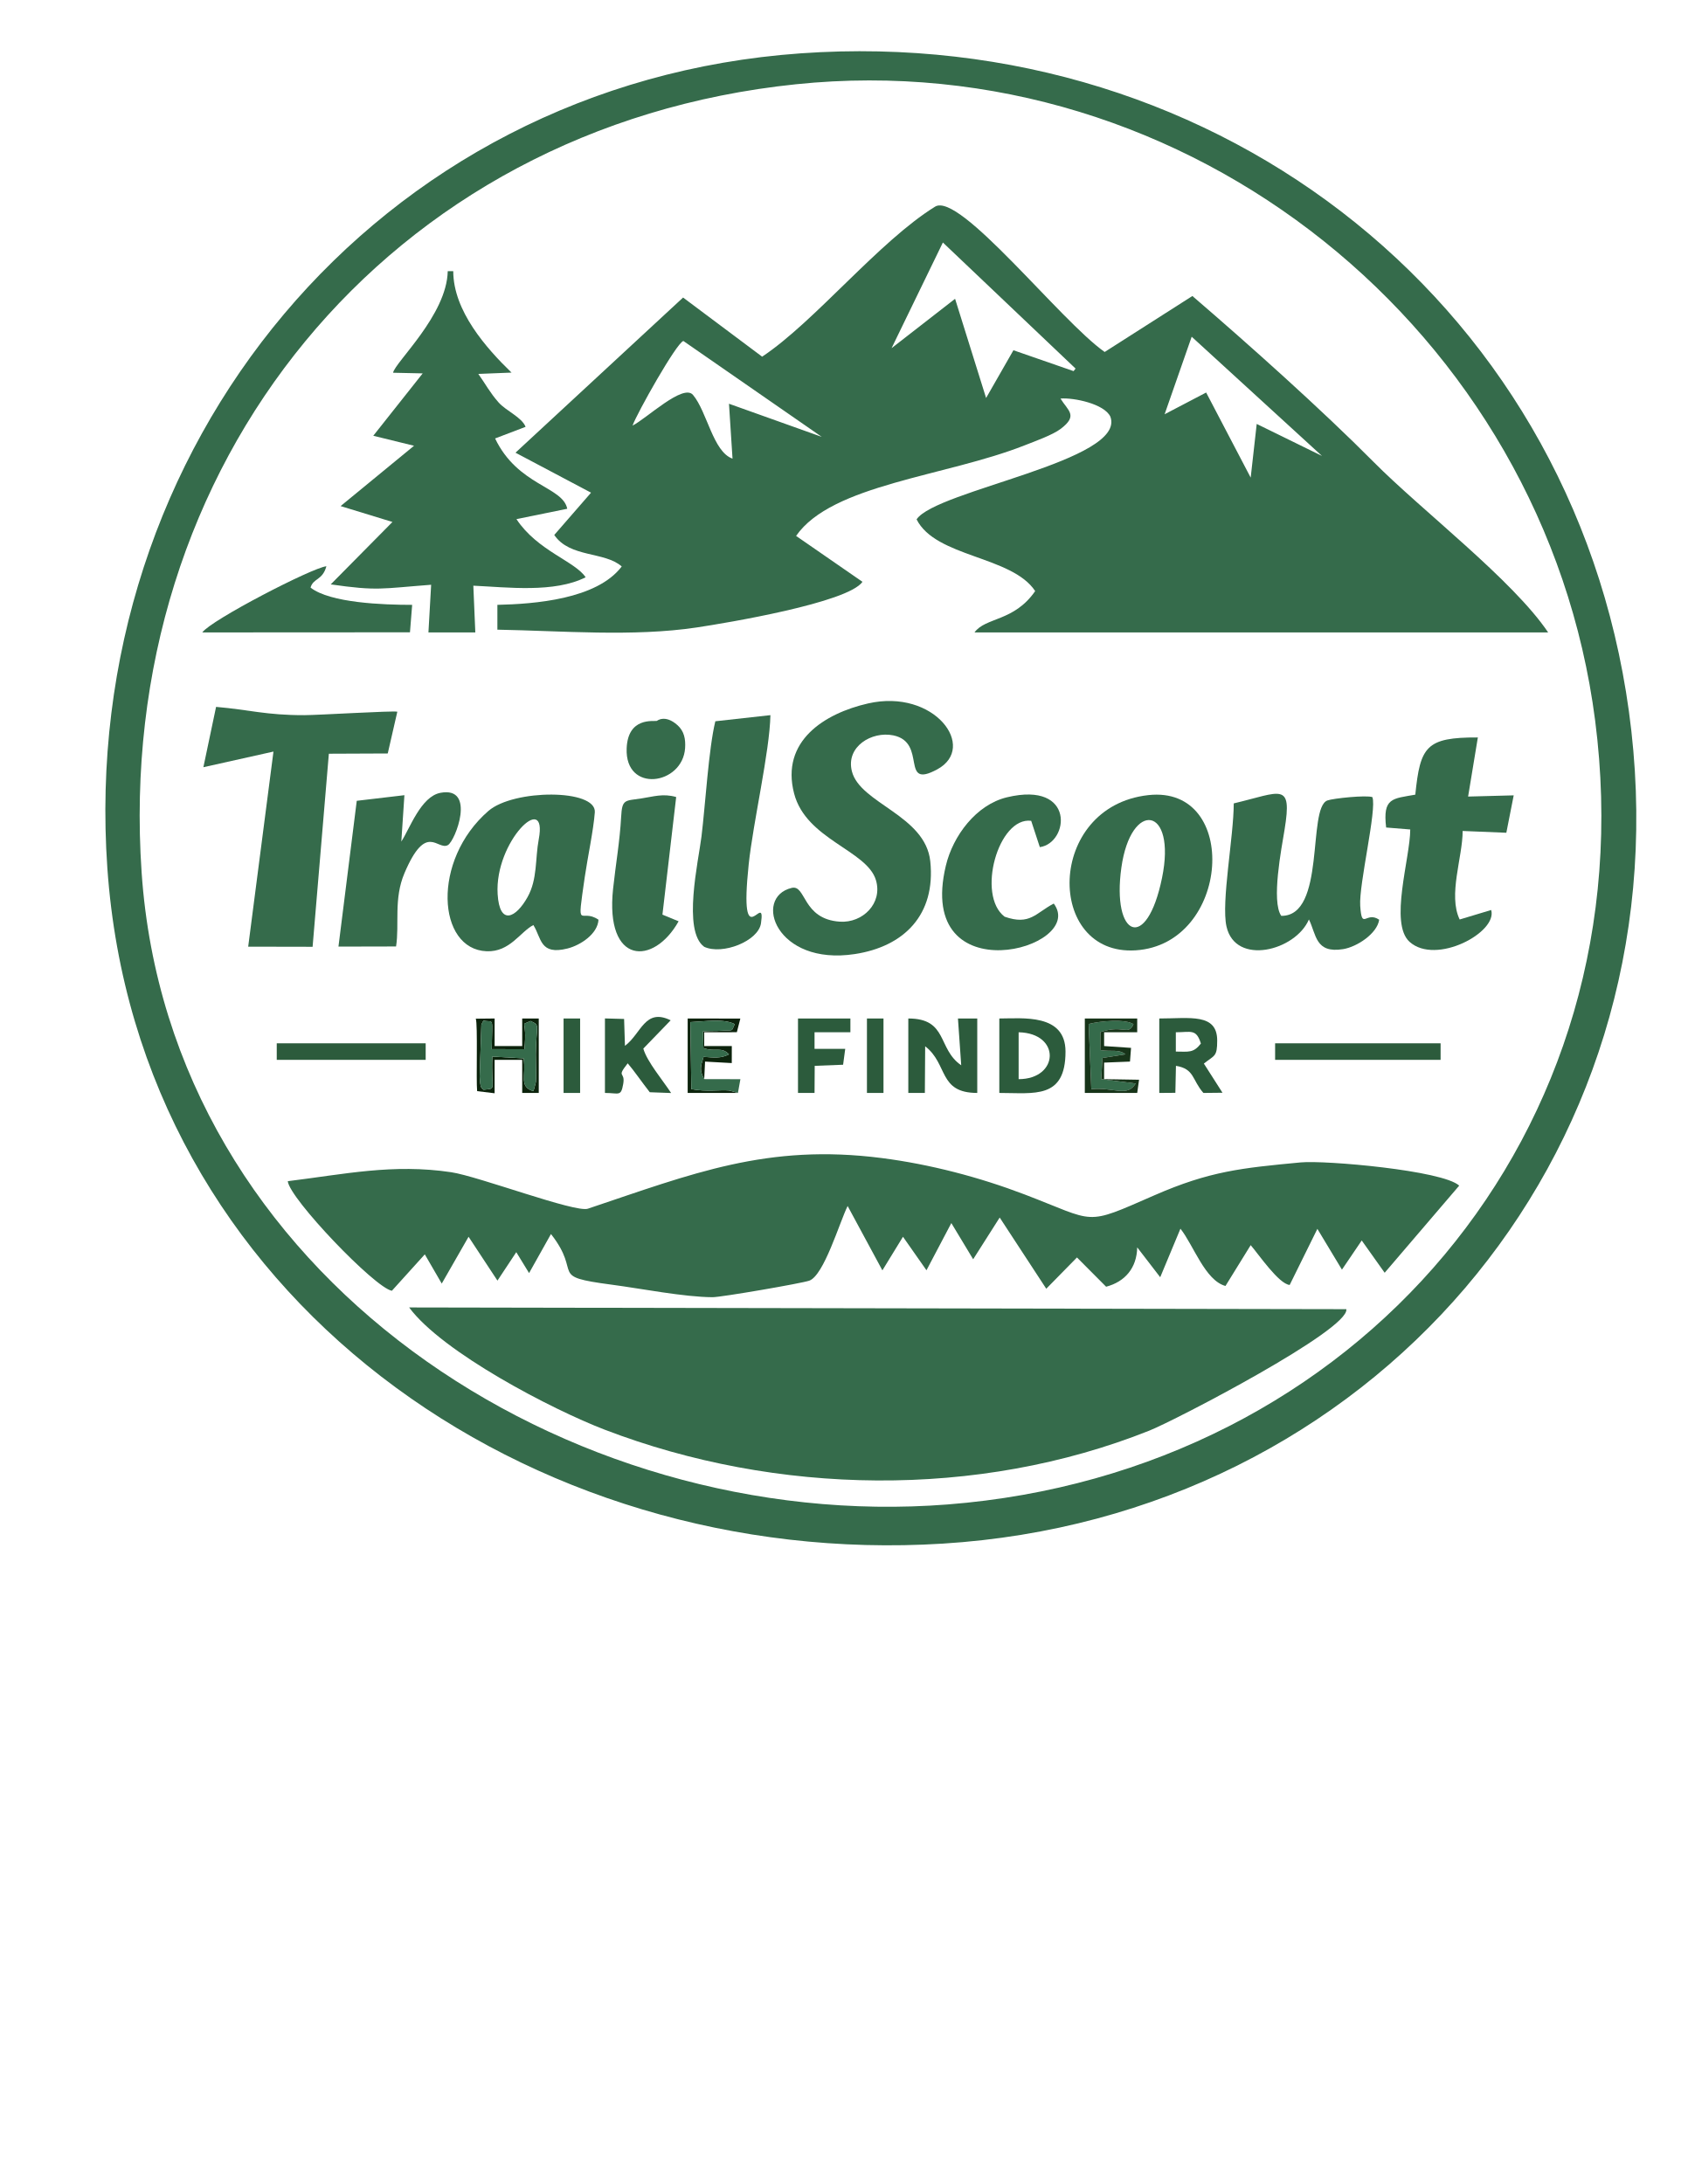
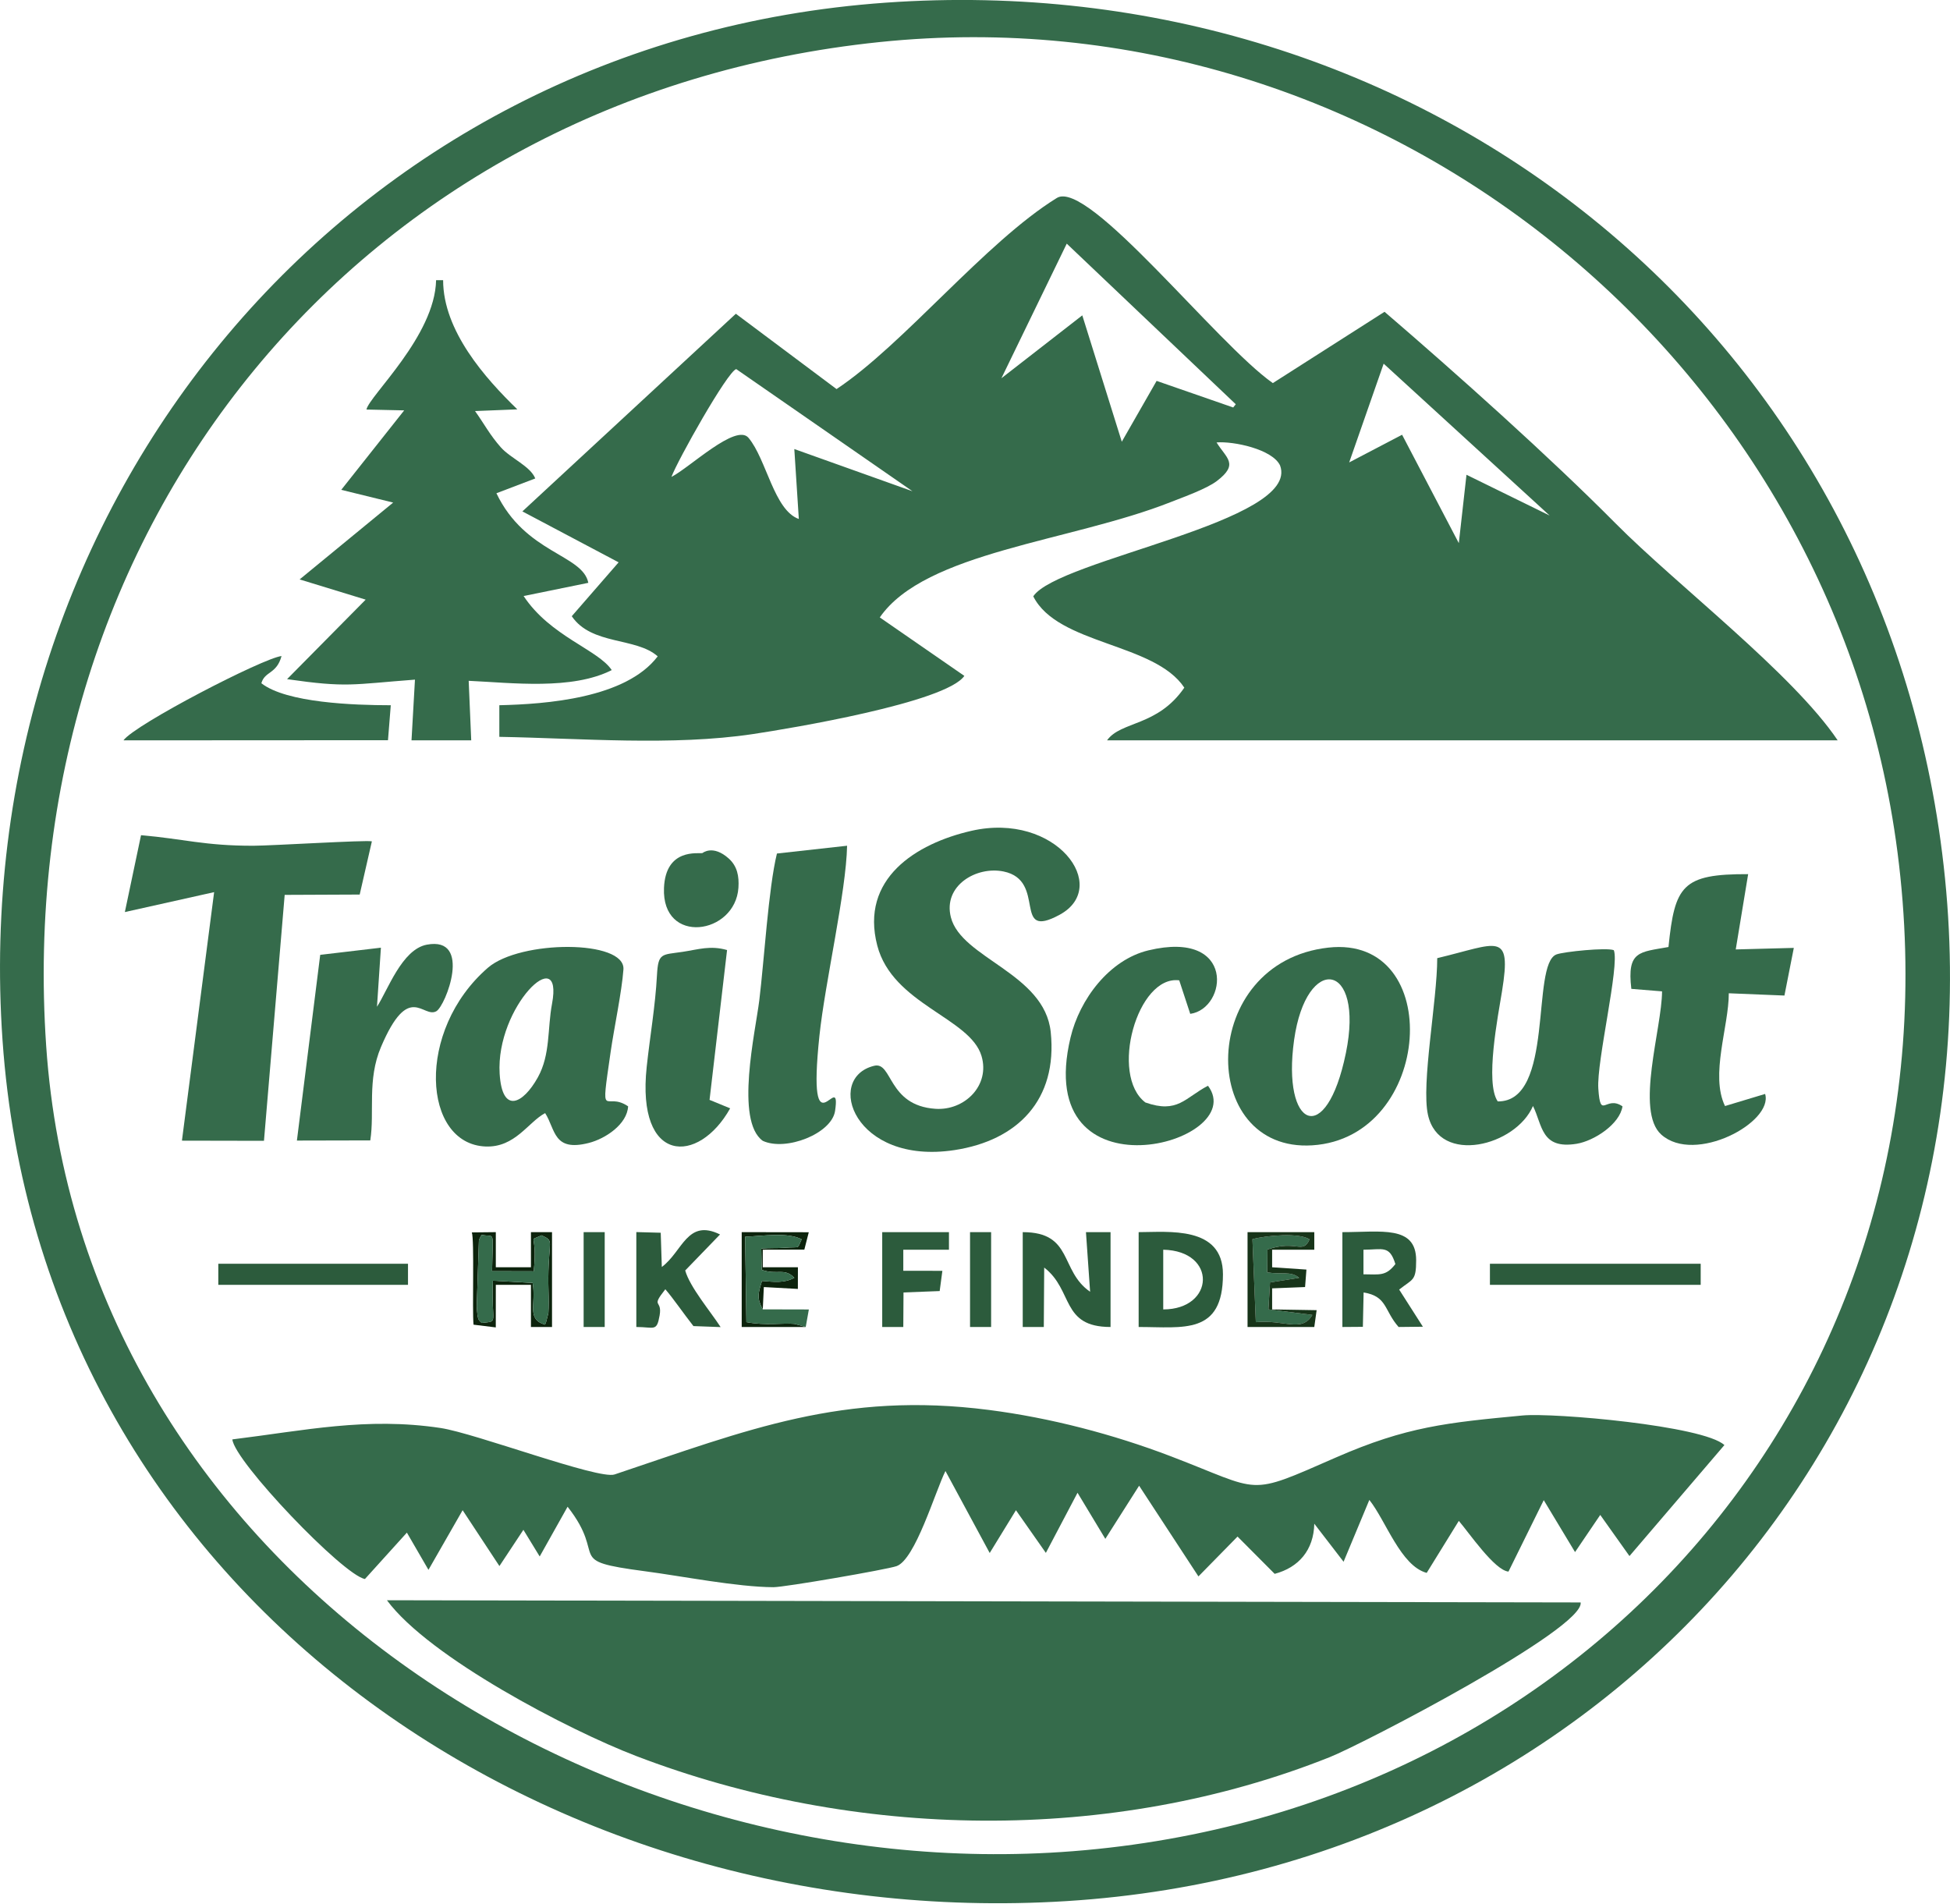
- <svg xmlns="http://www.w3.org/2000/svg" xml:space="preserve" width="8.5in" height="11in" version="1.1" style="shape-rendering:geometricPrecision; text-rendering:geometricPrecision; image-rendering:optimizeQuality; fill-rule:evenodd; clip-rule:evenodd" viewBox="0 0 8500 11000">
+ <svg xmlns="http://www.w3.org/2000/svg" xml:space="preserve" width="7.71in" height="7.525in" version="1.1" style="shape-rendering:geometricPrecision; text-rendering:geometricPrecision; image-rendering:optimizeQuality; fill-rule:evenodd; clip-rule:evenodd" viewBox="0 0 7710 7525">
  <defs>
    <style type="text/css">
   
    .fil0 {fill:#0C230C}
    .fil3 {fill:#173419}
    .fil1 {fill:#2C5B3C}
    .fil2 {fill:#356B4B}
   
  </style>
  </defs>
  <g id="Layer_x0020_1">
-     <g id="_3093889028320">
+     <g id="_3093441094944">
      <g>
-         <path class="fil0" d="M2435.02 5488.7c-10.8,-12.34 -16.03,-3.85 -19.51,-66.06l8.65 -261.38c1.11,-3.41 3.97,-7.9 5.01,-10.57 1.02,-2.63 3.35,-6.99 5.59,-10.13 54.24,11.46 44.31,-27.94 41.41,143.52l164.72 0.42c16.3,-158.75 -27.69,-114.17 30.76,-142.18 51.63,23.83 28.24,14.69 26.87,167.96 -0.29,32.85 1.6,65.42 1.48,97.9 -0.03,7.41 -0.37,35.19 -1.16,41.3l-9.1 35.48c-0.82,2.73 -2.68,7.26 -4.5,10.66 -74.11,-22.65 -34.15,-79.1 -48.63,-165.13l-157.27 -8.81c-6.94,175.75 25.23,158.76 -44.32,167.02zm-32.18 6.91l87.99 10.78 0.11 -168.31 138.89 0 0 166.67 83.33 0 0 -375 -83.33 0 0 138.89 -138.89 0 0 -138.89 -94.88 1.02c10.52,27.26 1.21,309.68 6.78,364.86z" />
-         <path class="fil0" d="M3716.28 5504.74l-44.74 -12.34c-46.71,-4.2 -112.13,7.81 -189.89,-6.89l-4.98 -337.56c69.65,-2.93 169.99,-18.61 223.58,10.28 -19.83,40.95 -1.28,28.21 -69.4,33.35 -29.45,2.22 -58,-0.02 -90.27,3.19l1.9 84.19c62.26,21.32 89.31,-9.58 128.8,31.33 -41,21.83 -78.6,16.14 -127.91,12.5 -15.53,49.94 -21.26,67.45 3.13,112.21l4.15 -88.13 134.58 7.41 0.15 -85.66 -138.89 0 0 -69.44 164.29 -0.34 17.56 -68.73 -265.19 -0.37 0 375 253.12 0z" />
+         <path class="fil0" d="M1904.46 5230.63c-10.8,-12.34 -16.03,-3.85 -19.51,-66.06l8.65 -261.38c1.11,-3.41 3.97,-7.9 5.01,-10.57 1.02,-2.63 3.35,-6.99 5.59,-10.13 54.24,11.46 44.31,-27.94 41.41,143.52l164.72 0.42c16.3,-158.75 -27.69,-114.17 30.76,-142.18 51.63,23.83 28.24,14.69 26.87,167.96 -0.29,32.85 1.6,65.42 1.48,97.9 -0.03,7.41 -0.37,35.19 -1.16,41.3l-9.1 35.48c-0.82,2.73 -2.68,7.26 -4.5,10.66 -74.11,-22.65 -34.15,-79.1 -48.63,-165.13l-157.27 -8.81c-6.94,175.75 25.23,158.76 -44.32,167.02zm-32.18 6.91l87.99 10.78 0.11 -168.31 138.89 0 0 166.67 83.33 0 0 -375 -83.33 0 0 138.89 -138.89 0 0 -138.89 -94.88 1.02c10.52,27.26 1.21,309.68 6.78,364.86z" />
+         <path class="fil0" d="M3185.72 5246.66l-44.74 -12.34c-46.71,-4.2 -112.13,7.81 -189.89,-6.89l-4.98 -337.56c69.65,-2.93 169.99,-18.61 223.58,10.28 -19.83,40.95 -1.28,28.21 -69.4,33.35 -29.45,2.22 -58,-0.02 -90.27,3.19l1.9 84.19c62.26,21.32 89.31,-9.58 128.8,31.33 -41,21.83 -78.6,16.14 -127.91,12.5 -15.53,49.94 -21.26,67.45 3.13,112.21l4.15 -88.13 134.58 7.41 0.15 -85.66 -138.89 0 0 -69.44 164.29 -0.34 17.56 -68.73 -265.19 -0.37 0 375 253.12 0z" />
      </g>
      <g>
-         <path class="fil1" d="M4574.27 5504.74l83.33 0 1.56 -235c116.42,89.69 65.17,235 262.33,235l0 -375 -97.22 0 16.43 235.68c-120.96,-83.11 -66.05,-235.68 -266.43,-235.68l0 375z" />
-         <path class="fil1" d="M5129.83 5435.3l0 -236.11c214.09,4.53 203.86,235.93 0,236.11zm-97.22 69.44c176.02,0 333.33,32.67 333.33,-208.33 0,-192.96 -216.81,-166.67 -333.33,-166.67l0 375z" />
-         <path class="fil1" d="M5921.5 5296.41l0 -97.22c75.96,0 102.69,-19.32 126.19,56.75 -38.02,49.22 -62.74,40.59 -126.19,40.48zm-83.33 208.33l80.97 -0.61 2.95 -135.91c93.86,15.19 80.39,70.72 138.3,136.52l96.07 -1.04 -93.8 -146.9c53.89,-42.91 67.17,-33.06 67.17,-115.94 0,-139.37 -138.84,-111.11 -291.67,-111.11l0 375z" />
-         <path class="fil1" d="M3147.29 5267.44l-4.32 -135.34 -96.47 -2.62 0 375.26c70.89,0 80.49,20.08 92.05,-45.35 11.67,-66.03 -37.44,-27.87 22.63,-103.85 31.62,36.59 70.85,94.32 111.11,145.63l107.54 3.97c-40.74,-62.69 -121.66,-158.22 -140.07,-223.81l137.74 -142.43c-129.94,-63.84 -148.06,67.5 -230.2,128.54z" />
-         <polygon class="fil1" points="6421.5,5338.07 7254.83,5338.07 7254.83,5254.74 6421.5,5254.74 " />
-         <polygon class="fil1" points="1393.72,5338.07 2143.72,5338.07 2143.72,5254.74 1393.72,5254.74 " />
-         <polygon class="fil1" points="4018.72,5504.74 4102.05,5504.74 4102.89,5368.19 4245.9,5362.66 4256.58,5282.67 4102.05,5282.52 4102.05,5199.18 4282.61,5199.18 4282.61,5129.74 4018.72,5129.74 " />
-         <polygon class="fil1" points="2838.16,5504.74 2921.5,5504.74 2921.5,5129.74 2838.16,5129.74 " />
-         <polygon class="fil1" points="4365.94,5504.74 4449.27,5504.74 4449.27,5129.74 4365.94,5129.74 " />
+         <path class="fil1" d="M4043.71 5246.66l83.33 0 1.56 -235c116.42,89.69 65.17,235 262.33,235l0 -375 -97.22 0 16.43 235.68c-120.96,-83.11 -66.05,-235.68 -266.43,-235.68l0 375z" />
+         <path class="fil1" d="M4599.26 5177.22l0 -236.11c214.09,4.53 203.86,235.93 0,236.11zm-97.22 69.44c176.02,0 333.33,32.67 333.33,-208.33 0,-192.96 -216.81,-166.67 -333.33,-166.67l0 375z" />
+         <path class="fil1" d="M5390.93 5038.33l0 -97.22c75.96,0 102.69,-19.32 126.19,56.75 -38.02,49.22 -62.74,40.59 -126.19,40.48zm-83.33 208.33l80.97 -0.61 2.95 -135.91c93.86,15.19 80.39,70.72 138.3,136.52l96.07 -1.04 -93.8 -146.9c53.89,-42.91 67.17,-33.06 67.17,-115.94 0,-139.37 -138.84,-111.11 -291.67,-111.11l0 375z" />
+         <path class="fil1" d="M2616.72 5009.36l-4.32 -135.34 -96.47 -2.62 0 375.26c70.89,0 80.49,20.08 92.05,-45.35 11.67,-66.03 -37.44,-27.87 22.63,-103.85 31.62,36.59 70.85,94.32 111.11,145.63l107.54 3.97c-40.74,-62.69 -121.66,-158.22 -140.07,-223.81l137.74 -142.43c-129.94,-63.84 -148.06,67.5 -230.2,128.54z" />
+         <polygon class="fil1" points="5890.93,5080 6724.26,5080 6724.26,4996.66 5890.93,4996.66 " />
+         <polygon class="fil1" points="863.15,5080 1613.15,5080 1613.15,4996.66 863.15,4996.66 " />
+         <polygon class="fil1" points="3488.15,5246.66 3571.49,5246.66 3572.33,5110.12 3715.34,5104.59 3726.02,5024.59 3571.49,5024.44 3571.49,4941.11 3752.04,4941.11 3752.04,4871.66 3488.15,4871.66 " />
+         <polygon class="fil1" points="2307.6,5246.66 2390.93,5246.66 2390.93,4871.66 2307.6,4871.66 " />
+         <polygon class="fil1" points="3835.38,5246.66 3918.71,5246.66 3918.71,4871.66 3835.38,4871.66 " />
      </g>
      <g>
-         <path class="fil2" d="M6657.61 2296.41l0 0zm0 0l-328.8 -161.21 -30.32 270.36 -224.27 -428.56 -209.19 109.44 136.33 -390.48 656.26 600.46zm-3472.22 -152.78c23.22,-63.77 221.48,-416.82 256.1,-426.23l696.87 482.93 -467.2 -166.85 17.83 276.56c-98.19,-34.5 -127.76,-236.3 -198.99,-320.96 -49.3,-58.6 -233.67,118.91 -304.61,154.54zm1304.61 -390.05l258.34 -532.17 668.28 635.03 -10.15 12.74 -302.81 -105.14 -137.7 240.52 -156.18 -499.63 -319.77 248.66zm-651.83 42.83l-398.13 -297.83 -844.02 781.47 380.5 201.38 -185.26 213.02c78.08,115.41 254.44,82.47 339.77,158.7 -126.09,166.16 -441.52,189 -626.19,193.26l0 125c323.96,5.76 683.83,36.72 1002.9,-10.99 149.55,-22.36 762.85,-124.65 835.72,-230.02l-334.34 -231.19c179.67,-259.84 754.08,-299.44 1150.74,-456.12 50.73,-20.04 141.05,-52.15 181.67,-82.96 89.31,-67.76 37.51,-90.36 -0.87,-152.74 66.45,-5.56 220.59,26.51 251.09,91.01 82.93,222.63 -878.76,370.87 -975.79,517.46 96.48,192.06 479.51,183.19 597.22,361.11 -106.41,154.59 -250.6,131.24 -305.56,208.33 962.96,0 1925.93,0 2888.89,0 -177.24,-263.67 -637.95,-615.48 -878.24,-857.87 -259.95,-262.23 -630.71,-593.8 -913.43,-836.57l-441.69 281.92c-222.2,-155.87 -730.85,-808.04 -854.01,-731.98 -282.53,174.49 -607.06,580.56 -870.97,755.61z" />
-         <path class="fil2" d="M713.16 4393.63c-140.02,-2051.88 1238.48,-3756.28 3295.25,-3969.24 1976.17,-204.62 3771.68,1243.83 4024.7,3204.26 267.58,2073.21 -1203.59,3787.65 -3260.43,3948.71 -1917.32,150.14 -3920.78,-1150.49 -4059.52,-3183.73zm3319.44 -4125c-2135.78,151.09 -3639.62,1983.54 -3492.02,4102.91 150.75,2164.56 2126.2,3532.93 4206.7,3403.15 2151.18,-134.18 3711.07,-1937.83 3468.35,-4092.66 -239.11,-2122.8 -2067.4,-3563.07 -4183.03,-3413.41z" />
-         <path class="fil2" d="M2060.39 6585.12c167.57,226.5 719.6,513.9 984.6,615.57 863.92,331.44 1879.22,349.43 2743.69,4.56 130.87,-52.21 1007.41,-507.96 991.54,-611.43l-4719.82 -8.7z" />
-         <path class="fil2" d="M1449.27 5949.18c7.81,86.7 437.87,536.68 524.21,551.98l165.83 -183.39 85.33 147.14 135.08 -235.78 145.48 220.85 94.81 -143.3 64.43 105.36 110.28 -196.68c161.64,205.73 -19.97,212.18 306.02,255.13 146.87,19.35 363.37,62.28 507.6,63.05 43.76,0.24 448.96,-69.87 487.04,-83.25 73.95,-25.99 152.32,-293.31 193.33,-376.11l175.01 324.15 103.73 -169.18 118.28 168.74 125.21 -237.74 109.93 182.27 133.57 -210.13 234.57 358.6 154.61 -157.54 146.79 147.4c94.73,-24.98 154.43,-93.72 156.64,-198.23l115.81 150.44 101.87 -244.48c66.19,83.52 124.06,260.69 226.76,288.48l127 -205.62c40.34,46.8 141.46,195.46 196.35,200.52l139.48 -282.53 123.73 205.4 99.62 -146.94 115.57 162.63 375.34 -438.83c-82.5,-76.65 -675.2,-128.61 -797.87,-117 -298.65,28.28 -458.47,43.72 -738.24,166.14 -356.6,156.03 -286.8,134.97 -652.3,-4.66 -228.16,-87.17 -477.19,-152.23 -719.46,-183.35 -577.3,-74.15 -952.96,78.32 -1480.21,255.06 -63.56,21.31 -550.72,-163.11 -688.3,-183.75 -293.33,-44.01 -538.5,10.23 -822.94,45.17z" />
-         <path class="fil2" d="M1979.43 1877.36l149.23 3.28 -248.85 314.14 205.27 50.36 -369.81 303.84 261.13 79.96 -310.81 314.4c238.4,34.25 254.36,20.9 505.66,1.89l-13.64 240.06 236.11 0 -10.02 -235.4c170.67,7.8 407.68,37.6 565.57,-42.38 -53.34,-80.63 -243.22,-133.35 -348.41,-292.86l255.83 -52.19c-22.49,-112.68 -249.01,-115.27 -363.37,-354.16l153.55 -58.5c-19.03,-48.57 -97.84,-79.79 -136.21,-123.13 -43.46,-49.09 -65.2,-92.04 -101.87,-143.37l167.24 -6.69c-127.16,-123.04 -293.26,-310.46 -293.43,-510.77l-27.78 0c-4.65,220.96 -264.78,457.69 -275.39,511.51z" />
-         <path class="fil2" d="M4371.14 3543.05c-219.14,50.11 -440.56,189.52 -372.06,453.32 60.45,232.76 367.18,285.57 412.22,436.83 34.7,116.56 -66.87,216.72 -182.24,208.89 -189.76,-12.89 -169,-187.83 -242.19,-170.07 -196.86,47.77 -79.45,393.72 317.65,333.29 249.15,-37.91 408.35,-198.47 380.47,-466.64 -24.21,-232.91 -353.5,-291.06 -394.85,-453.98 -31.61,-124.56 100.59,-203.07 208.51,-180.9 173.64,35.67 30.85,274.72 221.76,170.94 203.64,-110.7 -14.33,-408.28 -349.28,-331.68z" />
-         <path class="fil2" d="M1024.23 3864.19l352.96 -78.76 -127.29 982.58 324.37 0.62 81.87 -972.37 296.59 -1.28 48.18 -210.34c-19.65,-5.96 -396.17,17.21 -468.37,17.36 -193.02,0.41 -277.29,-27.43 -444.38,-41.71l-63.93 303.89z" />
-         <path class="fil2" d="M6213.16 4046.41c0,167.04 -63.98,497.62 -36.55,619.86 44.94,200.27 347.99,122.47 415.12,-35.33 37.7,75.75 31.52,172.42 172.58,149.43 68.97,-11.24 170.69,-77.54 181.33,-148.05 -67,-45.84 -86.86,57.32 -95.57,-70.06 -7.35,-107.54 84.85,-486.87 61.31,-547.39 -28.8,-11.26 -198.28,6 -226.83,16.83 -102.04,38.74 -6.07,583.63 -232.11,581.14 -51.04,-73.34 1.19,-338.95 16.85,-435.44 39.26,-241.9 -17.78,-187.57 -256.13,-130.98z" />
-         <path class="fil2" d="M2713.16 4226.96c-18.61,98.88 -5.73,200.3 -56.2,291.04 -58.43,105.06 -141.11,146.77 -150.86,-14.79 -16,-264.83 253.86,-524.81 207.07,-276.26zm-27.19 432.11c41.57,65.3 31.74,153.86 172.55,118.02 66.06,-16.81 151.61,-73.88 155.52,-144.81 -92.92,-63.46 -110.72,73.33 -69.11,-215.21 13.49,-93.55 44.12,-237.31 50.58,-325.82 8.64,-118.38 -408.54,-117.25 -535.96,-6.8 -286.87,248.68 -258.12,697.23 -8.68,706.67 116.69,4.42 167.97,-96.59 235.1,-132.05z" />
-         <path class="fil2" d="M7127.44 4002.36c-114.29,20.77 -164.87,14.45 -146.82,165.48l121.41 9.89c-0.15,144.22 -107,473.25 -3.1,566.22 132.87,118.89 444.17,-48.54 410.66,-160.63l-158.62 47.82c-59.51,-122.83 15.22,-314.5 14.97,-445.84l219.99 8.98 37.11 -188.4 -229.62 6.07 49.06 -297.66c-261.06,-0.99 -290.2,45.33 -315.02,288.07z" />
-         <path class="fil2" d="M5852.05 4421.41c-77.5,378.48 -253.89,297.67 -204.75,-51.96 48.06,-341.99 279.02,-310.78 204.75,51.96zm-69.44 -416.67c-516,57.58 -518.48,810.94 -63.18,781.72 477.78,-30.66 526.69,-833.44 63.18,-781.72z" />
-         <path class="fil2" d="M3602.44 3632.75c-33.66,137.09 -50.44,423.23 -69.76,580.4 -15.17,123.39 -96.79,475.94 13.74,555.55 91.2,42.46 272.76,-28.44 285.93,-118.46 25.92,-177.22 -112.76,187.14 -61.93,-296.59 22.28,-212 105.7,-567.83 109.41,-751.7l-277.38 30.79z" />
-         <path class="fil2" d="M2021.1 4238.47l15.52 -233.43 -239.99 28.33 -92.15 734.29 290.11 -0.65c17.61,-112.02 -13.06,-238.98 42.25,-369.17 110.86,-260.97 165.89,-112.08 218.81,-141.45 36.79,-20.41 143.79,-297.3 -37.49,-263.26 -98.62,18.52 -154.26,179.77 -197.05,245.33z" />
-         <path class="fil2" d="M5306.7 4550.88c-91.7,48.11 -119.62,111.2 -247.49,66.14 -142.18,-107.58 -32.3,-504.09 133.83,-482.9l43.55 132.57c147.01,-20.54 181.48,-334.19 -165.3,-251.09 -155.22,37.2 -272.12,194 -308.05,344.78 -155.56,652.87 714.08,418.07 543.46,190.49z" />
-         <path class="fil2" d="M3417.52 4640.2l-81.48 -33.43 69.21 -592.43c-66.36,-19.13 -113.49,-2.2 -175.32,7.05 -83.53,12.48 -97,2.78 -101.83,92.72 -6.59,122.67 -27.45,239.81 -40.58,362.22 -41.33,385.48 204.44,388.44 330.01,163.87z" />
-         <path class="fil2" d="M1018.72 3185.3l1045.88 -0.59 11.06 -138.25c-145.7,-0.05 -412.63,-9.47 -511.7,-86.96 13.41,-48.33 60.2,-35.26 79.76,-107.54 -71.79,7.52 -580.23,270.52 -625,333.33z" />
-         <path class="fil2" d="M3308 3630.93c-16.91,3.36 -145.54,-20.38 -152.12,137.86 -9.48,227.94 282.04,185.56 294.34,-1 2.98,-45.18 -4.67,-85.07 -38.07,-115.08 -63.03,-56.63 -104.11,-21.79 -104.15,-21.78z" />
-         <path class="fil2" d="M2435.02 5488.7c69.55,-8.27 37.39,8.73 44.32,-167.02l157.27 8.81c14.48,86.03 -25.49,142.48 48.63,165.13 1.82,-3.4 3.69,-7.93 4.5,-10.66l9.1 -35.48c0.8,-6.11 1.13,-33.89 1.16,-41.3 0.12,-32.48 -1.77,-65.05 -1.48,-97.9 1.37,-153.27 24.76,-144.13 -26.87,-167.96 -58.45,28.01 -14.45,-16.57 -30.76,142.18l-164.72 -0.42c2.9,-171.46 12.83,-132.05 -41.41,-143.52 -2.24,3.14 -4.57,7.5 -5.59,10.13 -1.04,2.67 -3.9,7.16 -5.01,10.57l-8.65 261.38c3.48,62.22 8.7,53.72 19.51,66.06z" />
-         <path class="fil2" d="M3716.28 5504.74l12.41 -69.3 -182.2 -0.43c-24.39,-44.76 -18.66,-62.26 -3.13,-112.21 49.31,3.65 86.91,9.33 127.91,-12.5 -39.48,-40.91 -66.54,-10.01 -128.8,-31.33l-1.9 -84.19c32.27,-3.22 60.82,-0.97 90.27,-3.19 68.12,-5.15 49.57,7.59 69.4,-33.35 -53.59,-28.89 -153.93,-13.21 -223.58,-10.28l4.98 337.56c77.76,14.7 143.19,2.7 189.89,6.89l44.74 12.34z" />
-         <path class="fil2" d="M5541.88 5198.36c114.23,-39.59 139.71,20.81 166.38,-39.96 -38.92,-26.75 -168.22,-16.39 -225.76,-0.78l13.41 328.04c112.89,-10.98 180.87,42.84 223.46,-28.56l-173.63 -21.96 6.29 -106.69 115.28 -18.16c-32.94,-27.69 -69.64,-11.97 -126.28,-21.48l0.85 -90.46z" />
+         <path class="fil2" d="M6127.04 2038.33l0 0zm0 0l-328.8 -161.21 -30.32 270.36 -224.27 -428.56 -209.19 109.44 136.33 -390.48 656.26 600.46zm-3472.22 -152.78c23.22,-63.77 221.48,-416.82 256.1,-426.23l696.87 482.93 -467.2 -166.85 17.83 276.56c-98.19,-34.5 -127.76,-236.3 -198.99,-320.96 -49.3,-58.6 -233.67,118.91 -304.61,154.54zm1304.61 -390.05l258.34 -532.17 668.28 635.03 -10.15 12.74 -302.81 -105.14 -137.7 240.52 -156.18 -499.63 -319.77 248.66zm-651.83 42.83l-398.13 -297.83 -844.02 781.47 380.5 201.38 -185.26 213.02c78.08,115.41 254.44,82.47 339.77,158.7 -126.09,166.16 -441.52,189 -626.19,193.26l0 125c323.96,5.76 683.83,36.72 1002.9,-10.99 149.55,-22.36 762.85,-124.65 835.72,-230.02l-334.34 -231.19c179.67,-259.84 754.08,-299.44 1150.74,-456.12 50.73,-20.04 141.05,-52.15 181.67,-82.96 89.31,-67.76 37.51,-90.36 -0.87,-152.74 66.45,-5.56 220.59,26.51 251.09,91.01 82.93,222.63 -878.76,370.87 -975.79,517.46 96.48,192.06 479.51,183.19 597.22,361.11 -106.41,154.59 -250.6,131.24 -305.56,208.33 962.96,0 1925.93,0 2888.89,0 -177.24,-263.67 -637.95,-615.48 -878.24,-857.87 -259.95,-262.23 -630.71,-593.8 -913.43,-836.57l-441.69 281.92c-222.2,-155.87 -730.85,-808.04 -854.01,-731.98 -282.53,174.49 -607.06,580.56 -870.97,755.61z" />
+         <path class="fil2" d="M182.6 4135.55c-140.02,-2051.88 1238.48,-3756.28 3295.25,-3969.24 1976.17,-204.62 3771.68,1243.83 4024.7,3204.26 267.58,2073.21 -1203.59,3787.65 -3260.43,3948.71 -1917.32,150.14 -3920.78,-1150.49 -4059.52,-3183.73zm3319.44 -4125c-2135.78,151.09 -3639.62,1983.54 -3492.02,4102.91 150.75,2164.56 2126.2,3532.93 4206.7,3403.15 2151.18,-134.18 3711.07,-1937.83 3468.35,-4092.66 -239.11,-2122.8 -2067.4,-3563.07 -4183.03,-3413.41z" />
+         <path class="fil2" d="M1529.82 6327.04c167.57,226.5 719.6,513.9 984.6,615.57 863.92,331.44 1879.22,349.43 2743.69,4.56 130.87,-52.21 1007.41,-507.96 991.54,-611.43l-4719.82 -8.7z" />
+         <path class="fil2" d="M918.71 5691.11c7.81,86.7 437.87,536.68 524.21,551.98l165.83 -183.39 85.33 147.14 135.08 -235.78 145.48 220.85 94.81 -143.3 64.43 105.36 110.28 -196.68c161.64,205.73 -19.97,212.18 306.02,255.13 146.87,19.35 363.37,62.28 507.6,63.05 43.76,0.24 448.96,-69.87 487.04,-83.25 73.95,-25.99 152.32,-293.31 193.33,-376.11l175.01 324.15 103.73 -169.18 118.28 168.74 125.21 -237.74 109.93 182.27 133.57 -210.13 234.57 358.6 154.61 -157.54 146.79 147.4c94.73,-24.98 154.43,-93.72 156.64,-198.23l115.81 150.44 101.87 -244.48c66.19,83.52 124.06,260.69 226.76,288.48l127 -205.62c40.34,46.8 141.46,195.46 196.35,200.52l139.48 -282.53 123.73 205.4 99.62 -146.94 115.57 162.63 375.34 -438.83c-82.5,-76.65 -675.2,-128.61 -797.87,-117 -298.65,28.28 -458.47,43.72 -738.24,166.14 -356.6,156.03 -286.8,134.97 -652.3,-4.66 -228.16,-87.17 -477.19,-152.23 -719.46,-183.35 -577.3,-74.15 -952.96,78.32 -1480.21,255.06 -63.56,21.31 -550.72,-163.11 -688.3,-183.75 -293.33,-44.01 -538.5,10.23 -822.94,45.17z" />
+         <path class="fil2" d="M1448.87 1619.28l149.23 3.28 -248.85 314.14 205.27 50.36 -369.81 303.84 261.13 79.96 -310.81 314.4c238.4,34.25 254.36,20.9 505.66,1.89l-13.64 240.06 236.11 0 -10.02 -235.4c170.67,7.8 407.68,37.6 565.57,-42.38 -53.34,-80.63 -243.22,-133.35 -348.41,-292.86l255.83 -52.19c-22.49,-112.68 -249.01,-115.27 -363.37,-354.16l153.55 -58.5c-19.03,-48.57 -97.84,-79.79 -136.21,-123.13 -43.46,-49.09 -65.2,-92.04 -101.87,-143.37l167.24 -6.69c-127.16,-123.04 -293.26,-310.46 -293.43,-510.77l-27.78 0c-4.65,220.96 -264.78,457.69 -275.39,511.51z" />
+         <path class="fil2" d="M3840.58 3284.97c-219.14,50.11 -440.56,189.52 -372.06,453.32 60.45,232.76 367.18,285.57 412.22,436.83 34.7,116.56 -66.87,216.72 -182.24,208.89 -189.76,-12.89 -169,-187.83 -242.19,-170.07 -196.86,47.77 -79.45,393.72 317.65,333.29 249.15,-37.91 408.35,-198.47 380.47,-466.64 -24.21,-232.91 -353.5,-291.06 -394.85,-453.98 -31.61,-124.56 100.59,-203.07 208.51,-180.9 173.64,35.67 30.85,274.72 221.76,170.94 203.64,-110.7 -14.33,-408.28 -349.28,-331.68z" />
+         <path class="fil2" d="M493.67 3606.11l352.96 -78.76 -127.29 982.58 324.37 0.62 81.87 -972.37 296.59 -1.28 48.18 -210.34c-19.65,-5.96 -396.17,17.21 -468.37,17.36 -193.02,0.41 -277.29,-27.43 -444.38,-41.71l-63.93 303.89z" />
+         <path class="fil2" d="M5682.6 3788.33c0,167.04 -63.98,497.62 -36.55,619.86 44.94,200.27 347.99,122.47 415.12,-35.33 37.7,75.75 31.52,172.42 172.58,149.43 68.97,-11.24 170.69,-77.54 181.33,-148.05 -67,-45.84 -86.86,57.32 -95.57,-70.06 -7.35,-107.54 84.85,-486.87 61.31,-547.39 -28.8,-11.26 -198.28,6 -226.83,16.83 -102.04,38.74 -6.07,583.63 -232.11,581.14 -51.04,-73.34 1.19,-338.95 16.85,-435.44 39.26,-241.9 -17.78,-187.57 -256.13,-130.98z" />
+         <path class="fil2" d="M2182.6 3968.89c-18.61,98.88 -5.73,200.3 -56.2,291.04 -58.43,105.06 -141.11,146.77 -150.86,-14.79 -16,-264.83 253.86,-524.81 207.07,-276.26zm-27.19 432.11c41.57,65.3 31.74,153.86 172.55,118.02 66.06,-16.81 151.61,-73.88 155.52,-144.81 -92.92,-63.46 -110.72,73.33 -69.11,-215.21 13.49,-93.55 44.12,-237.31 50.58,-325.82 8.64,-118.38 -408.54,-117.25 -535.96,-6.8 -286.87,248.68 -258.12,697.23 -8.68,706.67 116.69,4.42 167.97,-96.59 235.1,-132.05z" />
+         <path class="fil2" d="M6596.88 3744.28c-114.29,20.77 -164.87,14.45 -146.82,165.48l121.41 9.89c-0.15,144.22 -107,473.25 -3.1,566.22 132.87,118.89 444.17,-48.54 410.66,-160.63l-158.62 47.82c-59.51,-122.83 15.22,-314.5 14.97,-445.84l219.99 8.98 37.11 -188.4 -229.62 6.07 49.06 -297.66c-261.06,-0.99 -290.2,45.33 -315.02,288.07z" />
+         <path class="fil2" d="M5321.49 4163.33c-77.5,378.48 -253.89,297.67 -204.75,-51.96 48.06,-341.99 279.02,-310.78 204.75,51.96zm-69.44 -416.67c-516,57.58 -518.48,810.94 -63.18,781.72 477.78,-30.66 526.69,-833.44 63.18,-781.72z" />
+         <path class="fil2" d="M3071.88 3374.67c-33.66,137.09 -50.44,423.23 -69.76,580.4 -15.17,123.39 -96.79,475.94 13.74,555.55 91.2,42.46 272.76,-28.44 285.93,-118.46 25.92,-177.22 -112.76,187.14 -61.93,-296.59 22.28,-212 105.7,-567.83 109.41,-751.7l-277.38 30.79z" />
+         <path class="fil2" d="M1490.54 3980.39l15.52 -233.43 -239.99 28.33 -92.15 734.29 290.11 -0.65c17.61,-112.02 -13.06,-238.98 42.25,-369.17 110.86,-260.97 165.89,-112.08 218.81,-141.45 36.79,-20.41 143.79,-297.3 -37.49,-263.26 -98.62,18.52 -154.26,179.77 -197.05,245.33z" />
+         <path class="fil2" d="M4776.14 4292.8c-91.7,48.11 -119.62,111.2 -247.49,66.14 -142.18,-107.58 -32.3,-504.09 133.83,-482.9l43.55 132.57c147.01,-20.54 181.48,-334.19 -165.3,-251.09 -155.22,37.2 -272.12,194 -308.05,344.78 -155.56,652.87 714.08,418.07 543.46,190.49z" />
+         <path class="fil2" d="M2886.95 4382.13l-81.48 -33.43 69.21 -592.43c-66.36,-19.13 -113.49,-2.2 -175.32,7.05 -83.53,12.48 -97,2.78 -101.83,92.72 -6.59,122.67 -27.45,239.81 -40.58,362.22 -41.33,385.48 204.44,388.44 330.01,163.87z" />
+         <path class="fil2" d="M488.15 2927.22l1045.88 -0.59 11.06 -138.25c-145.7,-0.05 -412.63,-9.47 -511.7,-86.96 13.41,-48.33 60.2,-35.26 79.76,-107.54 -71.79,7.52 -580.23,270.52 -625,333.33z" />
+         <path class="fil2" d="M2777.44 3372.85c-16.91,3.36 -145.54,-20.38 -152.12,137.86 -9.48,227.94 282.04,185.56 294.34,-1 2.98,-45.18 -4.67,-85.07 -38.07,-115.08 -63.03,-56.63 -104.11,-21.79 -104.15,-21.78z" />
+         <path class="fil2" d="M1904.46 5230.63c69.55,-8.27 37.39,8.73 44.32,-167.02l157.27 8.81c14.48,86.03 -25.49,142.48 48.63,165.13 1.82,-3.4 3.69,-7.93 4.5,-10.66l9.1 -35.48c0.8,-6.11 1.13,-33.89 1.16,-41.3 0.12,-32.48 -1.77,-65.05 -1.48,-97.9 1.37,-153.27 24.76,-144.13 -26.87,-167.96 -58.45,28.01 -14.45,-16.57 -30.76,142.18l-164.72 -0.42c2.9,-171.46 12.83,-132.05 -41.41,-143.52 -2.24,3.14 -4.57,7.5 -5.59,10.13 -1.04,2.67 -3.9,7.16 -5.01,10.57l-8.65 261.38c3.48,62.22 8.7,53.72 19.51,66.06z" />
+         <path class="fil2" d="M3185.72 5246.66l12.41 -69.3 -182.2 -0.43c-24.39,-44.76 -18.66,-62.26 -3.13,-112.21 49.31,3.65 86.91,9.33 127.91,-12.5 -39.48,-40.91 -66.54,-10.01 -128.8,-31.33l-1.9 -84.19c32.27,-3.22 60.82,-0.97 90.27,-3.19 68.12,-5.15 49.57,7.59 69.4,-33.35 -53.59,-28.89 -153.93,-13.21 -223.58,-10.28l4.98 337.56c77.76,14.7 143.19,2.7 189.89,6.89l44.74 12.34z" />
+         <path class="fil2" d="M5011.31 4940.29c114.23,-39.59 139.71,20.81 166.38,-39.96 -38.92,-26.75 -168.22,-16.39 -225.76,-0.78l13.41 328.04c112.89,-10.98 180.87,42.84 223.46,-28.56l-173.63 -21.96 6.29 -106.69 115.28 -18.16c-32.94,-27.69 -69.64,-11.97 -126.28,-21.48l0.85 -90.46z" />
      </g>
-       <path class="fil3" d="M5541.03 5288.82c56.64,9.5 93.34,-6.22 126.28,21.48l-115.28 18.16 -6.29 106.69 173.63 21.96c-42.59,71.41 -110.57,17.58 -223.46,28.56l-13.41 -328.04c57.54,-15.62 186.84,-25.97 225.76,0.78 -26.67,60.77 -52.15,0.37 -166.38,39.96l-0.85 90.46zm-77.87 215.92l263.89 0 9.26 -66.52 -175.93 -2.92 0 -83.33 130.22 -5.17 5.38 -69.04 -135.6 -9.13 0 -69.44 166.67 0 0 -69.44 -263.89 0 0 375z" />
+       <path class="fil3" d="M5010.47 5030.74c56.64,9.5 93.34,-6.22 126.28,21.48l-115.28 18.16 -6.29 106.69 173.63 21.96c-42.59,71.41 -110.57,17.58 -223.46,28.56l-13.41 -328.04c57.54,-15.62 186.84,-25.97 225.76,0.78 -26.67,60.77 -52.15,0.37 -166.38,39.96l-0.85 90.46zm-77.87 215.92l263.89 0 9.26 -66.52 -175.93 -2.92 0 -83.33 130.22 -5.17 5.38 -69.04 -135.6 -9.13 0 -69.44 166.67 0 0 -69.44 -263.89 0 0 375z" />
    </g>
  </g>
</svg>
